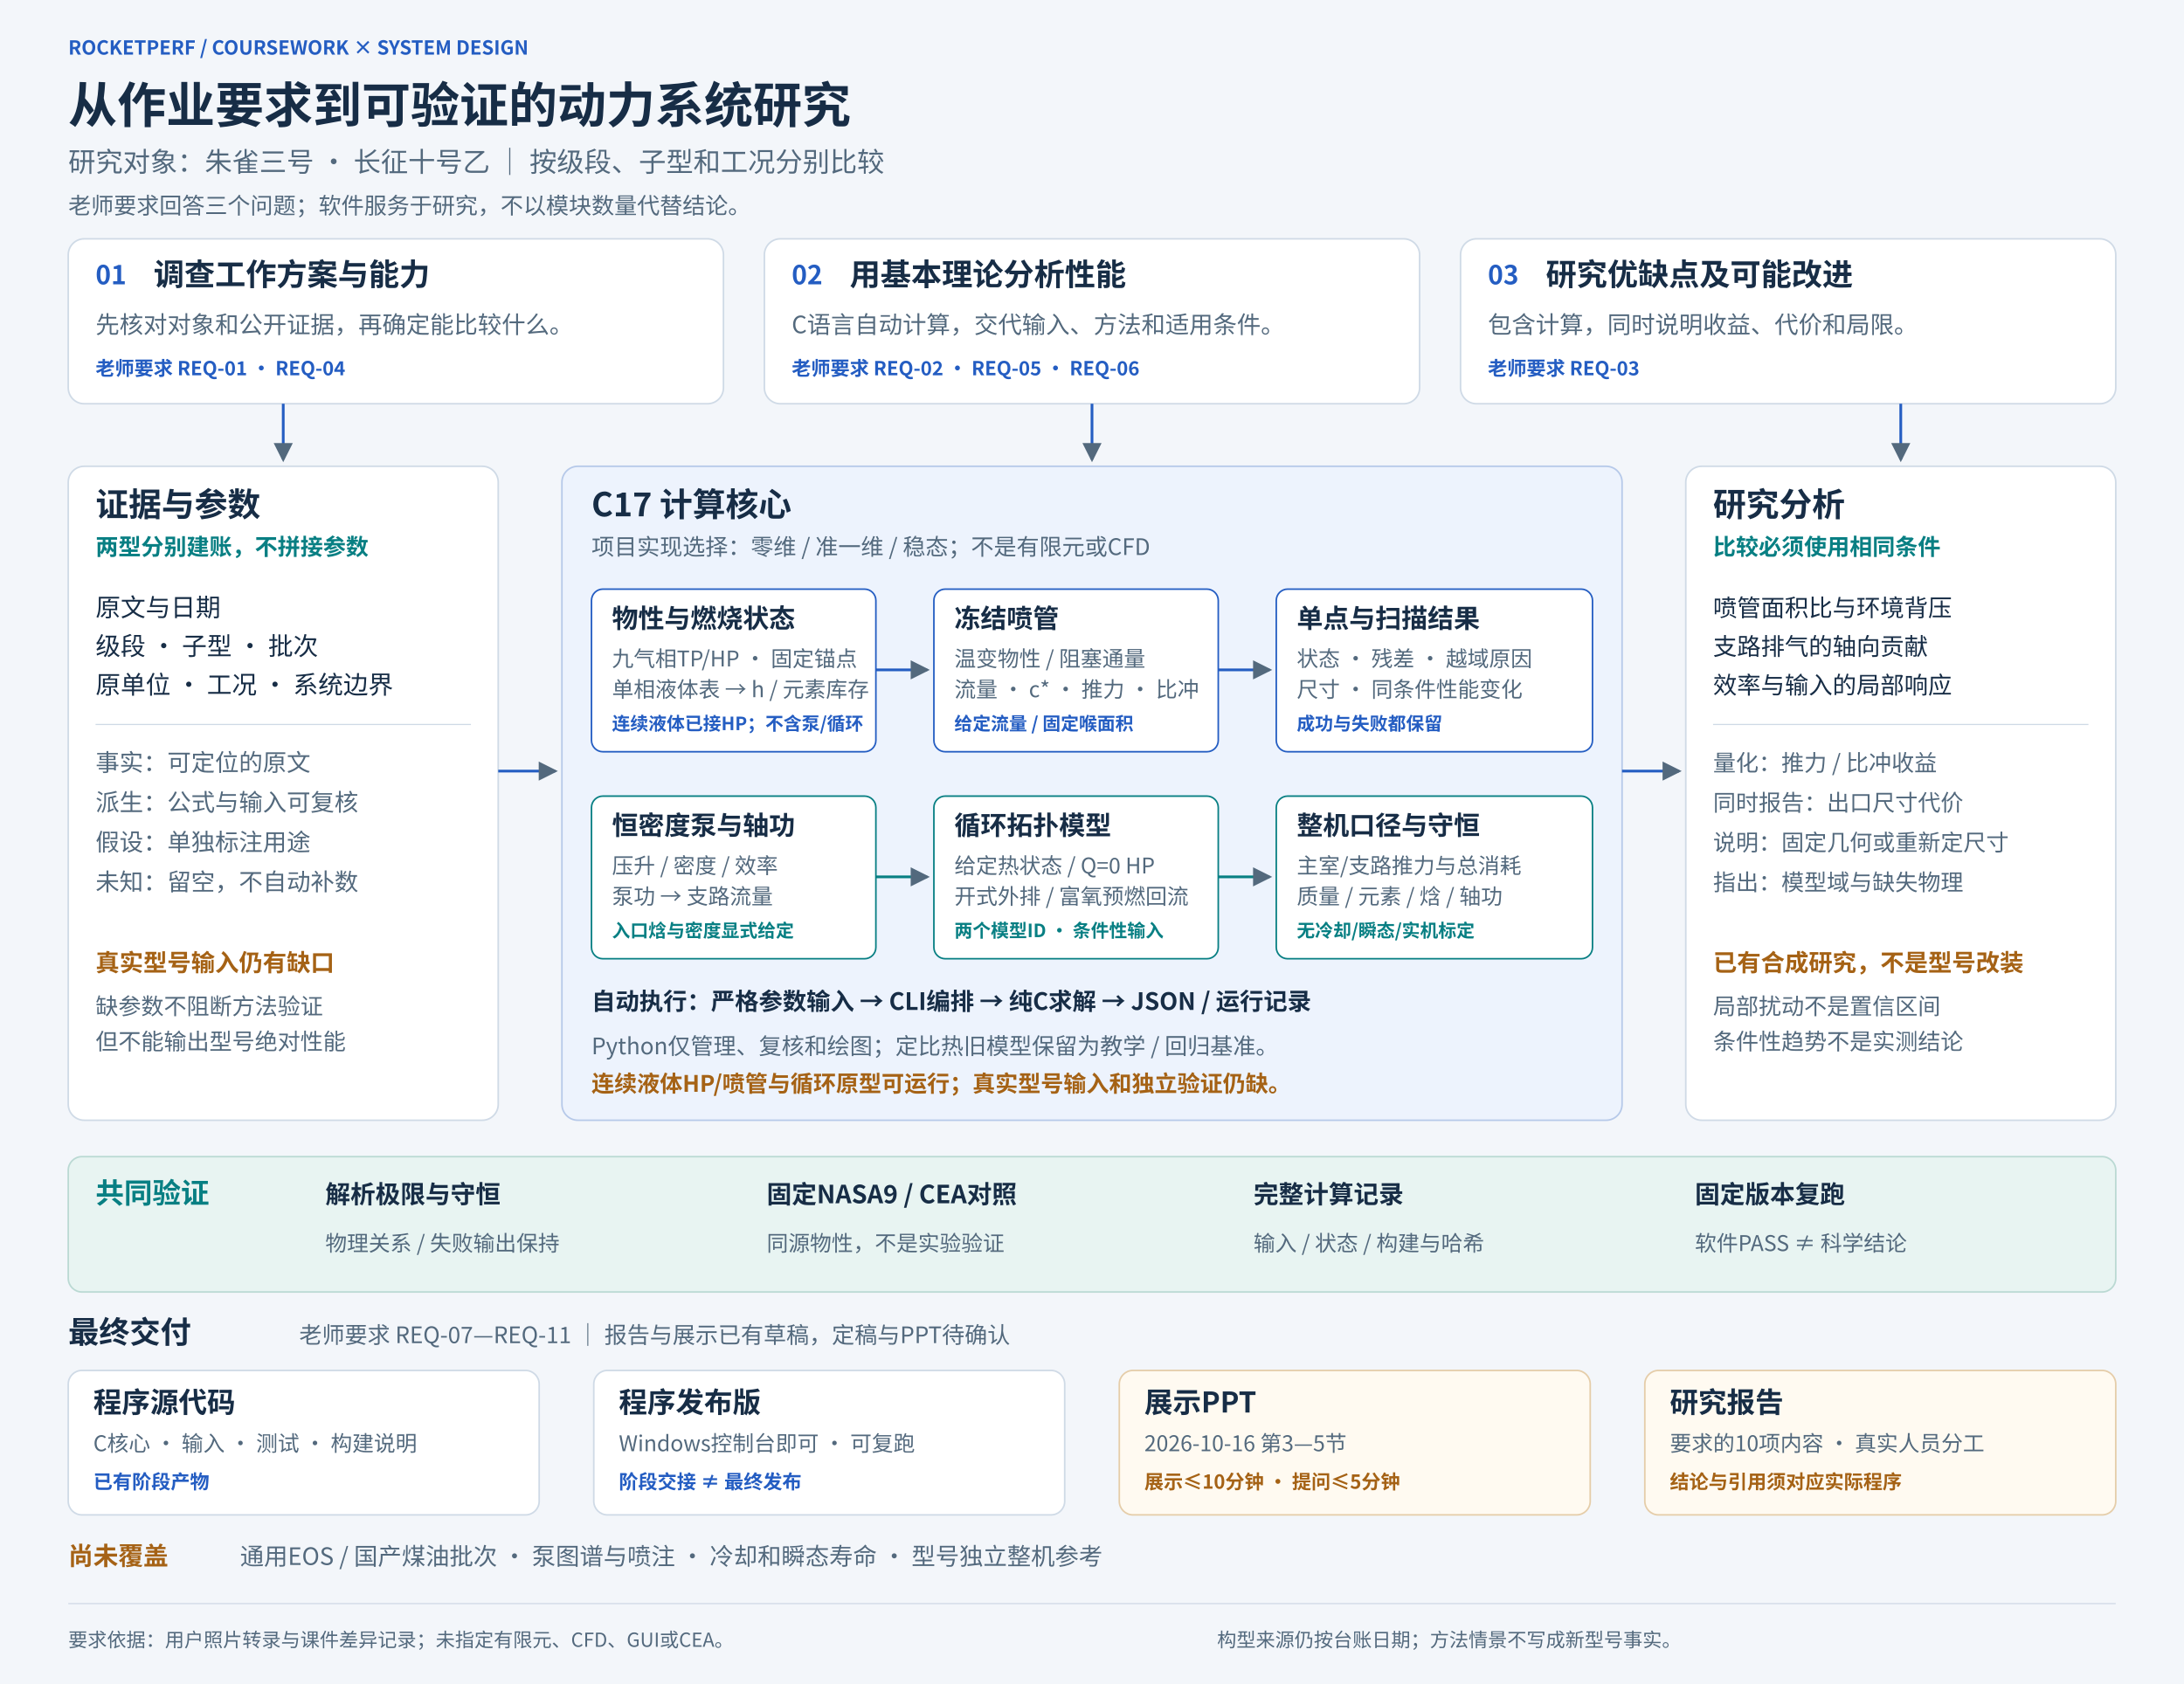
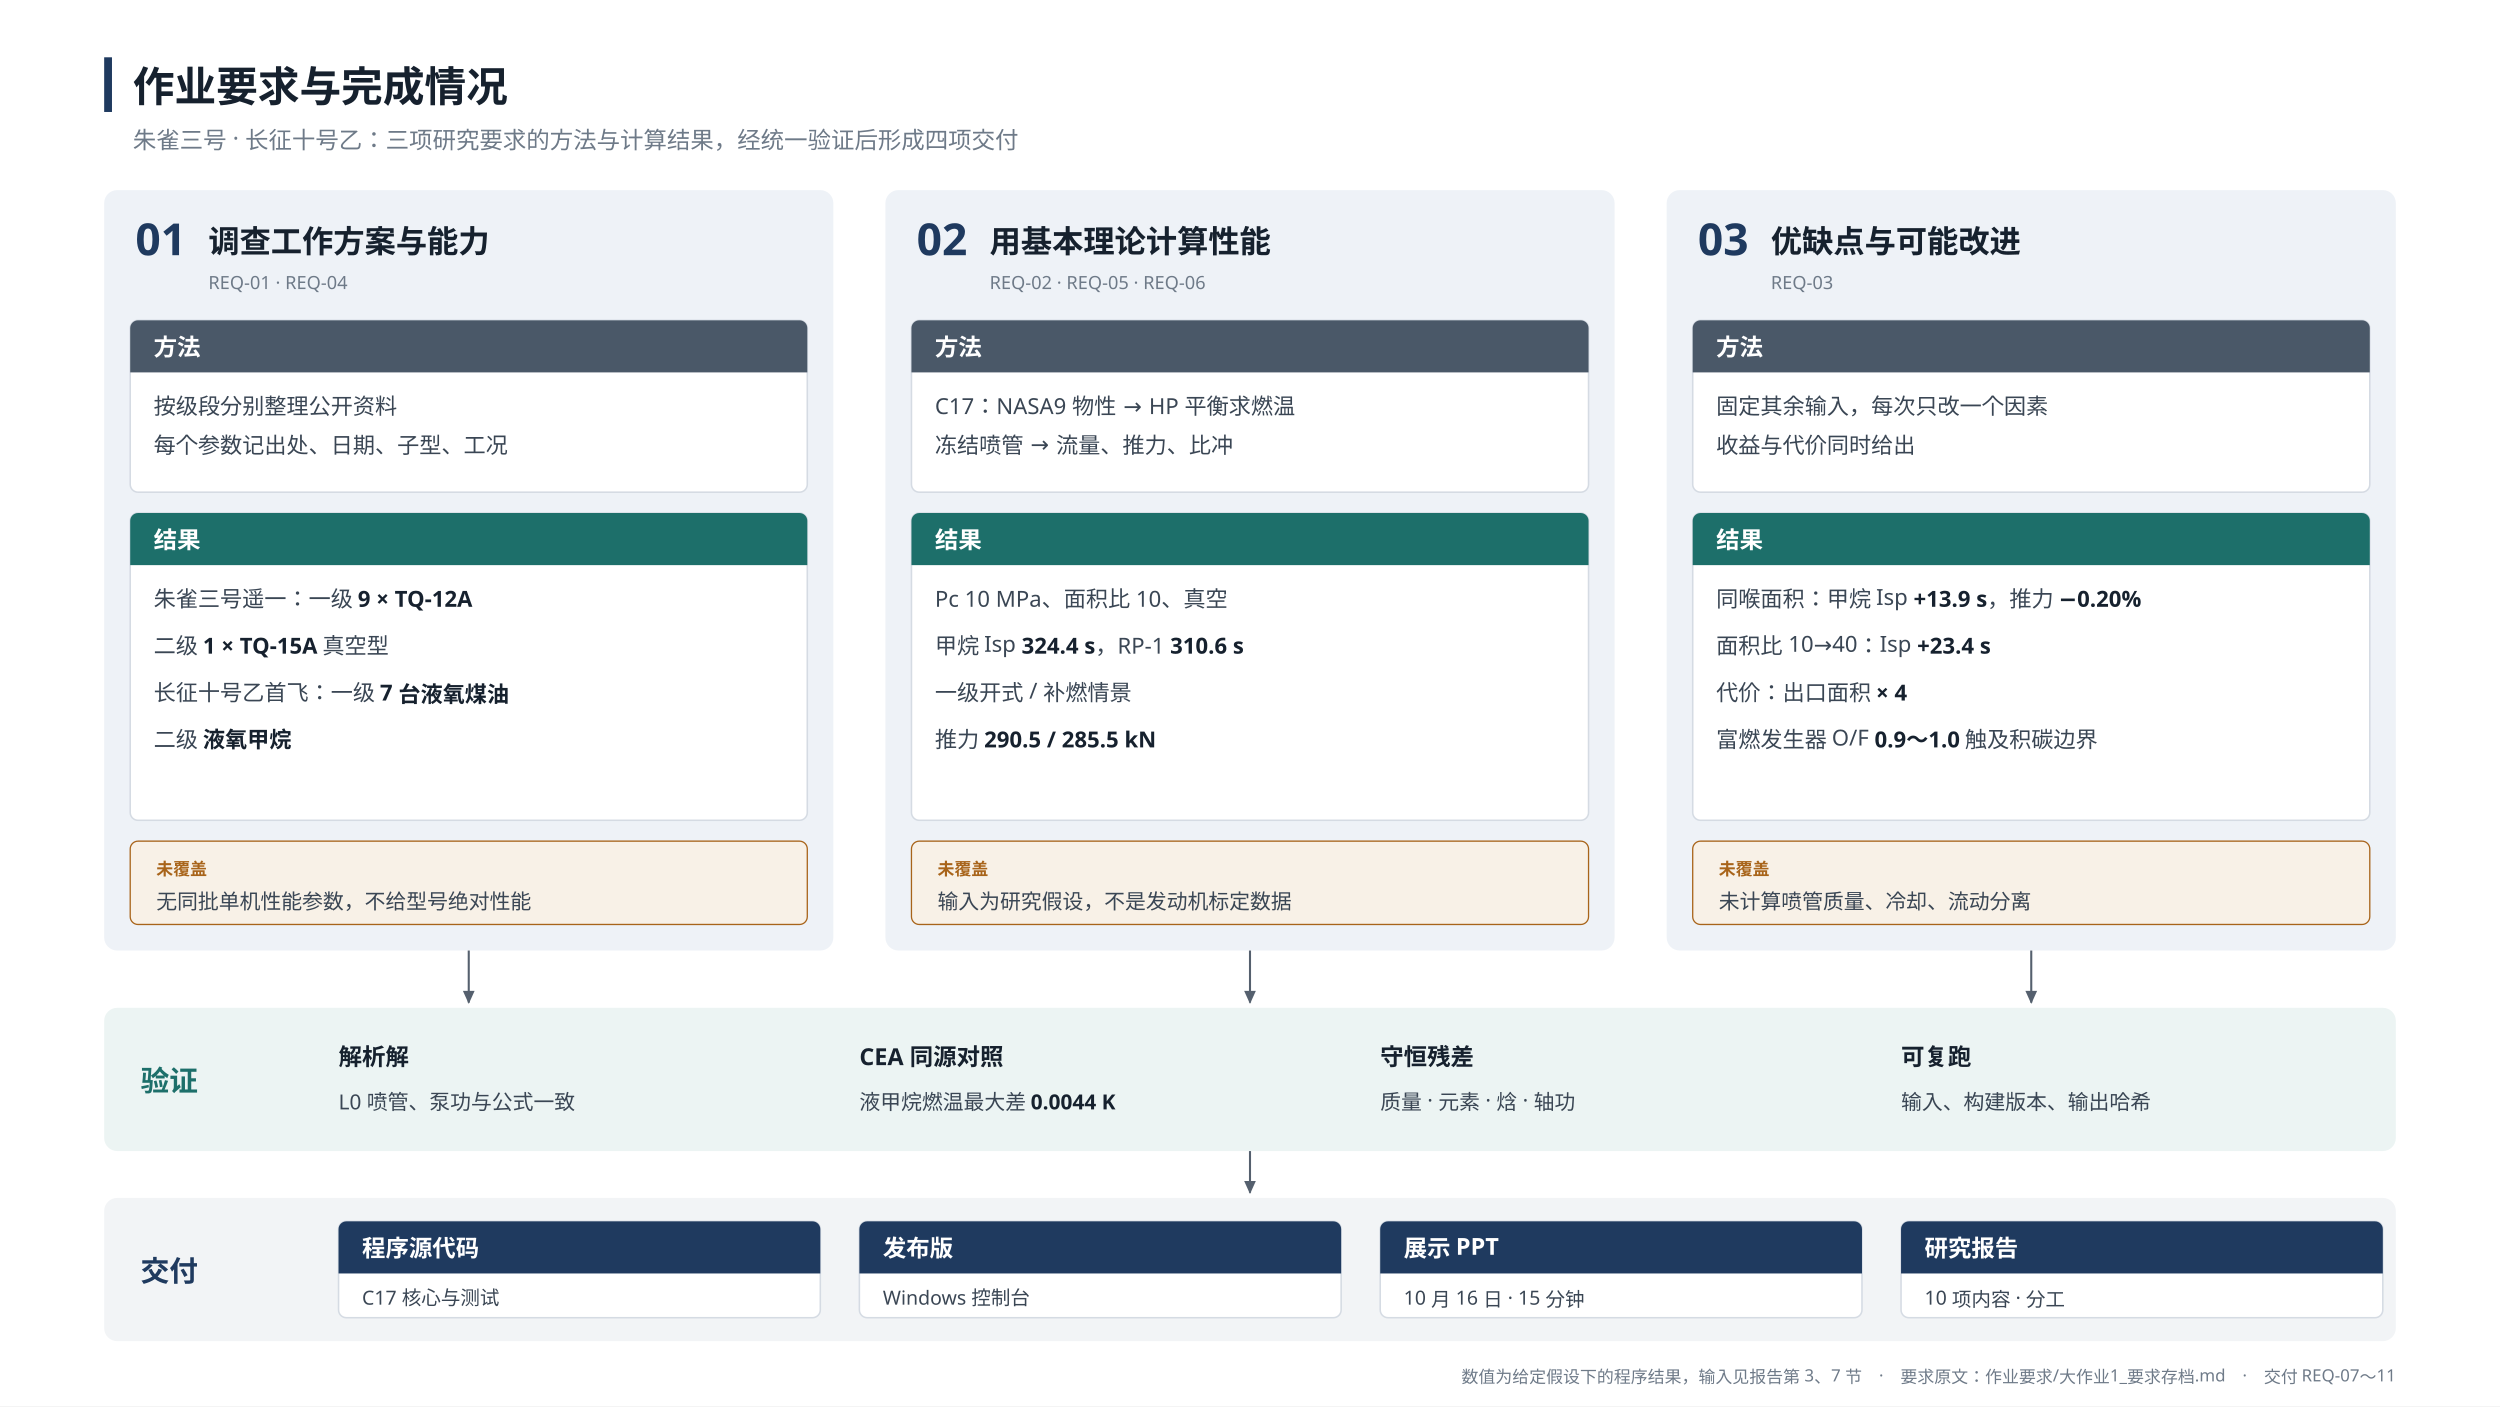
- <svg xmlns="http://www.w3.org/2000/svg" width="1920" height="1480" viewBox="0 0 1920 1480" role="img" aria-labelledby="assignment-title assignment-desc">
+ <svg xmlns="http://www.w3.org/2000/svg" width="1920" height="1080" viewBox="0 0 1920 1080" role="img" aria-labelledby="assignment-title assignment-desc">
  <defs>
-     <marker id="flow-arrow" markerWidth="7" markerHeight="7" refX="6" refY="3.5" orient="auto">
-       <path d="M0,0 L7,3.5 L0,7 Z" fill="#53697d" />
+     <marker id="assignment-arrow" markerWidth="10" markerHeight="9" refX="9" refY="4.5" orient="auto" markerUnits="userSpaceOnUse">
+       <path d="M0,0 L10,4.5 L0,9 Z" fill="#55606e" />
    </marker>
  </defs>
-   <g font-family="Microsoft YaHei,Noto Sans CJK SC,Arial,sans-serif">
-     <rect x="0" y="0" width="1920" height="1480" rx="0" fill="#f3f6fa" stroke="#f3f6fa" stroke-width="1.4" />
-     <text x="60" y="48" font-size="17" fill="#245dc2" font-weight="650">ROCKETPERF  /  COURSEWORK × SYSTEM DESIGN</text>
-     <text x="60" y="108" font-size="43" fill="#172d46" font-weight="700">从作业要求到可验证的动力系统研究</text>
-     <text x="60" y="151" font-size="24" fill="#53697d" font-weight="400">研究对象：朱雀三号 · 长征十号乙   ｜   按级段、子型和工况分别比较</text>
-     <text x="60" y="188" font-size="20" fill="#53697d" font-weight="400">老师要求回答三个问题；软件服务于研究，不以模块数量代替结论。</text>
-     <a href="../requirements-map.md">
-       <rect x="60" y="210" width="576" height="145" rx="14" fill="#ffffff" stroke="#cfdae6" stroke-width="1.4" />
-       <text x="84" y="250" font-size="23" fill="#245dc2" font-weight="650">01</text>
-       <text x="135" y="251" font-size="27" fill="#172d46" font-weight="650">调查工作方案与能力</text>
-       <text x="84" y="293" font-size="21" fill="#53697d" font-weight="400">先核对对象和公开证据，再确定能比较什么。</text>
-       <text x="84" y="330" font-size="17" fill="#245dc2" font-weight="600">老师要求  REQ-01 · REQ-04</text>
+   <g font-family="'Noto Sans SC','Source Han Sans SC','Microsoft YaHei',sans-serif">
+     <rect width="1920" height="1080" fill="#ffffff" />
+     <rect x="80" y="44" width="6" height="42" fill="#1f3a5f" />
+     <text x="102" y="78" font-size="32" fill="#16212e" font-weight="700" text-anchor="start">作业要求与完成情况</text>
+     <text x="102" y="114" font-size="18" fill="#6e7a88" font-weight="400" text-anchor="start">朱雀三号 · 长征十号乙：三项研究要求的方法与计算结果，经统一验证后形成四项交付</text>
+     <rect x="80" y="146" width="560" height="584" rx="10" fill="#eef2f7" stroke="none" stroke-width="1.2" />
+     <text x="104" y="196" font-size="34" fill="#1f3a5f" font-weight="700" text-anchor="start">01</text>
+     <a href="../../调研/README.md">
+       <text x="160" y="194" font-size="24" fill="#16212e" font-weight="700" text-anchor="start">调查工作方案与能力</text>
    </a>
-     <a href="../requirements-map.md">
-       <rect x="672" y="210" width="576" height="145" rx="14" fill="#ffffff" stroke="#cfdae6" stroke-width="1.4" />
-       <text x="696" y="250" font-size="23" fill="#245dc2" font-weight="650">02</text>
-       <text x="747" y="251" font-size="27" fill="#172d46" font-weight="650">用基本理论分析性能</text>
-       <text x="696" y="293" font-size="21" fill="#53697d" font-weight="400">C语言自动计算，交代输入、方法和适用条件。</text>
-       <text x="696" y="330" font-size="17" fill="#245dc2" font-weight="600">老师要求  REQ-02 · REQ-05 · REQ-06</text>
+     <text x="160" y="222" font-size="14" fill="#6e7a88" font-weight="400" text-anchor="start">REQ-01 · REQ-04</text>
+     <rect x="100" y="246" width="520" height="132" rx="6" fill="#ffffff" stroke="#d5dbe3" stroke-width="1.2" />
+     <path d="M100,252 a6,6 0 0 1 6,-6 h508 a6,6 0 0 1 6,6 v34 h-520 Z" fill="#4a5868" />
+     <text x="118" y="273.0" font-size="18" fill="#ffffff" font-weight="700" text-anchor="start">方法</text>
+     <text x="118" y="318" font-size="17" fill="#3a4654" font-weight="400" text-anchor="start">按级段分别整理公开资料</text>
+     <text x="118" y="348" font-size="17" fill="#3a4654" font-weight="400" text-anchor="start">每个参数记出处、日期、子型、工况</text>
+     <rect x="100" y="394" width="520" height="236" rx="6" fill="#ffffff" stroke="#d5dbe3" stroke-width="1.2" />
+     <path d="M100,400 a6,6 0 0 1 6,-6 h508 a6,6 0 0 1 6,6 v34 h-520 Z" fill="#1d6f6a" />
+     <text x="118" y="421.0" font-size="18" fill="#ffffff" font-weight="700" text-anchor="start">结果</text>
+     <text x="118" y="466" font-size="17" fill="#3a4654" font-weight="400" text-anchor="start">朱雀三号遥一：一级 <tspan font-weight="700" fill="#16212e">9 × TQ-12A</tspan>
+     </text>
+     <text x="118" y="502" font-size="17" fill="#3a4654" font-weight="400" text-anchor="start">　二级 <tspan font-weight="700" fill="#16212e">1 × TQ-15A</tspan> 真空型</text>
+     <text x="118" y="538" font-size="17" fill="#3a4654" font-weight="400" text-anchor="start">长征十号乙首飞：一级 <tspan font-weight="700" fill="#16212e">7 台液氧煤油</tspan>
+     </text>
+     <text x="118" y="574" font-size="17" fill="#3a4654" font-weight="400" text-anchor="start">　二级 <tspan font-weight="700" fill="#16212e">液氧甲烷</tspan>
+     </text>
+     <rect x="100" y="646" width="520" height="64" rx="6" fill="#f8f1e7" stroke="#a8641a" stroke-width="1" />
+     <text x="120" y="672" font-size="13" fill="#a8641a" font-weight="700" text-anchor="start">未覆盖</text>
+     <text x="120" y="698" font-size="16" fill="#3a4654" font-weight="400" text-anchor="start">无同批单机性能参数，不给型号绝对性能</text>
+     <polyline points="360.0,730 360.0,770" fill="none" stroke="#55606e" stroke-width="1.6" stroke-linejoin="round" marker-end="url(#assignment-arrow)" />
+     <rect x="680" y="146" width="560" height="584" rx="10" fill="#eef2f7" stroke="none" stroke-width="1.2" />
+     <text x="704" y="196" font-size="34" fill="#1f3a5f" font-weight="700" text-anchor="start">02</text>
+     <a href="../engineering.md">
+       <text x="760" y="194" font-size="24" fill="#16212e" font-weight="700" text-anchor="start">用基本理论计算性能</text>
    </a>
-     <a href="../requirements-map.md">
-       <rect x="1284" y="210" width="576" height="145" rx="14" fill="#ffffff" stroke="#cfdae6" stroke-width="1.4" />
-       <text x="1308" y="250" font-size="23" fill="#245dc2" font-weight="650">03</text>
-       <text x="1359" y="251" font-size="27" fill="#172d46" font-weight="650">研究优缺点及可能改进</text>
-       <text x="1308" y="293" font-size="21" fill="#53697d" font-weight="400">包含计算，同时说明收益、代价和局限。</text>
-       <text x="1308" y="330" font-size="17" fill="#245dc2" font-weight="600">老师要求  REQ-03</text>
+     <text x="760" y="222" font-size="14" fill="#6e7a88" font-weight="400" text-anchor="start">REQ-02 · REQ-05 · REQ-06</text>
+     <rect x="700" y="246" width="520" height="132" rx="6" fill="#ffffff" stroke="#d5dbe3" stroke-width="1.2" />
+     <path d="M700,252 a6,6 0 0 1 6,-6 h508 a6,6 0 0 1 6,6 v34 h-520 Z" fill="#4a5868" />
+     <text x="718" y="273.0" font-size="18" fill="#ffffff" font-weight="700" text-anchor="start">方法</text>
+     <text x="718" y="318" font-size="17" fill="#3a4654" font-weight="400" text-anchor="start">C17：NASA9 物性 → HP 平衡求燃温</text>
+     <text x="718" y="348" font-size="17" fill="#3a4654" font-weight="400" text-anchor="start">冻结喷管 → 流量、推力、比冲</text>
+     <rect x="700" y="394" width="520" height="236" rx="6" fill="#ffffff" stroke="#d5dbe3" stroke-width="1.2" />
+     <path d="M700,400 a6,6 0 0 1 6,-6 h508 a6,6 0 0 1 6,6 v34 h-520 Z" fill="#1d6f6a" />
+     <text x="718" y="421.0" font-size="18" fill="#ffffff" font-weight="700" text-anchor="start">结果</text>
+     <text x="718" y="466" font-size="17" fill="#3a4654" font-weight="400" text-anchor="start">Pc 10 MPa、面积比 10、真空</text>
+     <text x="718" y="502" font-size="17" fill="#3a4654" font-weight="400" text-anchor="start">　甲烷 Isp <tspan font-weight="700" fill="#16212e">324.4 s</tspan>，RP-1 <tspan font-weight="700" fill="#16212e">310.6 s</tspan>
+     </text>
+     <text x="718" y="538" font-size="17" fill="#3a4654" font-weight="400" text-anchor="start">一级开式 / 补燃情景</text>
+     <text x="718" y="574" font-size="17" fill="#3a4654" font-weight="400" text-anchor="start">　推力 <tspan font-weight="700" fill="#16212e">290.5 / 285.5 kN</tspan>
+     </text>
+     <rect x="700" y="646" width="520" height="64" rx="6" fill="#f8f1e7" stroke="#a8641a" stroke-width="1" />
+     <text x="720" y="672" font-size="13" fill="#a8641a" font-weight="700" text-anchor="start">未覆盖</text>
+     <text x="720" y="698" font-size="16" fill="#3a4654" font-weight="400" text-anchor="start">输入为研究假设，不是发动机标定数据</text>
+     <polyline points="960.0,730 960.0,770" fill="none" stroke="#55606e" stroke-width="1.6" stroke-linejoin="round" marker-end="url(#assignment-arrow)" />
+     <rect x="1280" y="146" width="560" height="584" rx="10" fill="#eef2f7" stroke="none" stroke-width="1.2" />
+     <text x="1304" y="196" font-size="34" fill="#1f3a5f" font-weight="700" text-anchor="start">03</text>
+     <a href="../improvement-analysis.md">
+       <text x="1360" y="194" font-size="24" fill="#16212e" font-weight="700" text-anchor="start">优缺点与可能改进</text>
    </a>
-     <path d="M249,355 L249,404" stroke="#245dc2" stroke-width="2.4" fill="none" marker-end="url(#flow-arrow)" />
-     <path d="M960,355 L960,404" stroke="#245dc2" stroke-width="2.4" fill="none" marker-end="url(#flow-arrow)" />
-     <path d="M1671,355 L1671,404" stroke="#245dc2" stroke-width="2.4" fill="none" marker-end="url(#flow-arrow)" />
-     <rect x="60" y="410" width="378" height="575" rx="14" fill="#ffffff" stroke="#cfdae6" stroke-width="1.4" />
-     <a href="../../调研/README.md">
-       <text x="84" y="454" font-size="29" fill="#172d46" font-weight="650">证据与参数</text>
+     <text x="1360" y="222" font-size="14" fill="#6e7a88" font-weight="400" text-anchor="start">REQ-03</text>
+     <rect x="1300" y="246" width="520" height="132" rx="6" fill="#ffffff" stroke="#d5dbe3" stroke-width="1.2" />
+     <path d="M1300,252 a6,6 0 0 1 6,-6 h508 a6,6 0 0 1 6,6 v34 h-520 Z" fill="#4a5868" />
+     <text x="1318" y="273.0" font-size="18" fill="#ffffff" font-weight="700" text-anchor="start">方法</text>
+     <text x="1318" y="318" font-size="17" fill="#3a4654" font-weight="400" text-anchor="start">固定其余输入，每次只改一个因素</text>
+     <text x="1318" y="348" font-size="17" fill="#3a4654" font-weight="400" text-anchor="start">收益与代价同时给出</text>
+     <rect x="1300" y="394" width="520" height="236" rx="6" fill="#ffffff" stroke="#d5dbe3" stroke-width="1.2" />
+     <path d="M1300,400 a6,6 0 0 1 6,-6 h508 a6,6 0 0 1 6,6 v34 h-520 Z" fill="#1d6f6a" />
+     <text x="1318" y="421.0" font-size="18" fill="#ffffff" font-weight="700" text-anchor="start">结果</text>
+     <text x="1318" y="466" font-size="17" fill="#3a4654" font-weight="400" text-anchor="start">同喉面积：甲烷 Isp <tspan font-weight="700" fill="#16212e">+13.9 s</tspan>，推力 <tspan font-weight="700" fill="#16212e">−0.20%</tspan>
+     </text>
+     <text x="1318" y="502" font-size="17" fill="#3a4654" font-weight="400" text-anchor="start">面积比 10→40：Isp <tspan font-weight="700" fill="#16212e">+23.4 s</tspan>
+     </text>
+     <text x="1318" y="538" font-size="17" fill="#3a4654" font-weight="400" text-anchor="start">　代价：出口面积 <tspan font-weight="700" fill="#16212e">× 4</tspan>
+     </text>
+     <text x="1318" y="574" font-size="17" fill="#3a4654" font-weight="400" text-anchor="start">富燃发生器 O/F <tspan font-weight="700" fill="#16212e">0.9～1.0</tspan> 触及积碳边界</text>
+     <rect x="1300" y="646" width="520" height="64" rx="6" fill="#f8f1e7" stroke="#a8641a" stroke-width="1" />
+     <text x="1320" y="672" font-size="13" fill="#a8641a" font-weight="700" text-anchor="start">未覆盖</text>
+     <text x="1320" y="698" font-size="16" fill="#3a4654" font-weight="400" text-anchor="start">未计算喷管质量、冷却、流动分离</text>
+     <polyline points="1560.0,730 1560.0,770" fill="none" stroke="#55606e" stroke-width="1.6" stroke-linejoin="round" marker-end="url(#assignment-arrow)" />
+     <rect x="80" y="774" width="1760" height="110" rx="10" fill="#ecf4f3" stroke="none" stroke-width="1.2" />
+     <text x="108" y="838" font-size="22" fill="#1d6f6a" font-weight="700" text-anchor="start">验证</text>
+     <text x="260" y="818" font-size="18" fill="#16212e" font-weight="700" text-anchor="start">解析解</text>
+     <text x="260" y="852" font-size="16" fill="#3a4654" font-weight="400" text-anchor="start">L0 喷管、泵功与公式一致</text>
+     <text x="660" y="818" font-size="18" fill="#16212e" font-weight="700" text-anchor="start">CEA 同源对照</text>
+     <text x="660" y="852" font-size="16" fill="#3a4654" font-weight="400" text-anchor="start">液甲烷燃温最大差 <tspan font-weight="700" fill="#16212e">0.0044 K</tspan>
+     </text>
+     <text x="1060" y="818" font-size="18" fill="#16212e" font-weight="700" text-anchor="start">守恒残差</text>
+     <text x="1060" y="852" font-size="16" fill="#3a4654" font-weight="400" text-anchor="start">质量 · 元素 · 焓 · 轴功</text>
+     <text x="1460" y="818" font-size="18" fill="#16212e" font-weight="700" text-anchor="start">可复跑</text>
+     <text x="1460" y="852" font-size="16" fill="#3a4654" font-weight="400" text-anchor="start">输入、构建版本、输出哈希</text>
+     <polyline points="960,884 960,916" fill="none" stroke="#55606e" stroke-width="1.6" stroke-linejoin="round" marker-end="url(#assignment-arrow)" />
+     <rect x="80" y="920" width="1760" height="110" rx="10" fill="#f2f4f6" stroke="none" stroke-width="1.2" />
+     <text x="108" y="984" font-size="22" fill="#1f3a5f" font-weight="700" text-anchor="start">交付</text>
+     <rect x="260" y="938" width="370" height="74" rx="6" fill="#ffffff" stroke="#d5dbe3" stroke-width="1.2" />
+     <path d="M260,944 a6,6 0 0 1 6,-6 h358 a6,6 0 0 1 6,6 v34 h-370 Z" fill="#1f3a5f" />
+     <text x="278" y="965.0" font-size="18" fill="#ffffff" font-weight="700" text-anchor="start">程序源代码</text>
+     <text x="278" y="1002" font-size="15" fill="#3a4654" font-weight="400" text-anchor="start">C17 核心与测试</text>
+     <rect x="660" y="938" width="370" height="74" rx="6" fill="#ffffff" stroke="#d5dbe3" stroke-width="1.2" />
+     <path d="M660,944 a6,6 0 0 1 6,-6 h358 a6,6 0 0 1 6,6 v34 h-370 Z" fill="#1f3a5f" />
+     <text x="678" y="965.0" font-size="18" fill="#ffffff" font-weight="700" text-anchor="start">发布版</text>
+     <text x="678" y="1002" font-size="15" fill="#3a4654" font-weight="400" text-anchor="start">Windows 控制台</text>
+     <rect x="1060" y="938" width="370" height="74" rx="6" fill="#ffffff" stroke="#d5dbe3" stroke-width="1.2" />
+     <path d="M1060,944 a6,6 0 0 1 6,-6 h358 a6,6 0 0 1 6,6 v34 h-370 Z" fill="#1f3a5f" />
+     <text x="1078" y="965.0" font-size="18" fill="#ffffff" font-weight="700" text-anchor="start">展示 PPT</text>
+     <text x="1078" y="1002" font-size="15" fill="#3a4654" font-weight="400" text-anchor="start">10 月 16 日 · 15 分钟</text>
+     <rect x="1460" y="938" width="370" height="74" rx="6" fill="#ffffff" stroke="#d5dbe3" stroke-width="1.2" />
+     <path d="M1460,944 a6,6 0 0 1 6,-6 h358 a6,6 0 0 1 6,6 v34 h-370 Z" fill="#1f3a5f" />
+     <text x="1478" y="965.0" font-size="18" fill="#ffffff" font-weight="700" text-anchor="start">研究报告</text>
+     <text x="1478" y="1002" font-size="15" fill="#3a4654" font-weight="400" text-anchor="start">10 项内容 · 分工</text>
+     <a href="../../作业要求/大作业1_要求存档.md">
+       <text x="1840" y="1062" font-size="13" fill="#6e7a88" font-weight="400" text-anchor="end">数值为给定假设下的程序结果，输入见报告第 3、7 节　·　要求原文：作业要求/大作业1_要求存档.md　·　交付 REQ-07～11</text>
    </a>
-     <text x="84" y="488" font-size="20" fill="#087f83" font-weight="600">两型分别建账，不拼接参数</text>
-     <text x="84" y="542" font-size="22" fill="#172d46" font-weight="400">原文与日期</text>
-     <text x="84" y="576" font-size="22" fill="#172d46" font-weight="400">级段 · 子型 · 批次</text>
-     <text x="84" y="610" font-size="22" fill="#172d46" font-weight="400">原单位 · 工况 · 系统边界</text>
-     <line x1="84" y1="637" x2="414" y2="637" stroke="#cfdae6" />
-     <text x="84" y="678" font-size="21" fill="#53697d" font-weight="400">事实：可定位的原文</text>
-     <text x="84" y="713" font-size="21" fill="#53697d" font-weight="400">派生：公式与输入可复核</text>
-     <text x="84" y="748" font-size="21" fill="#53697d" font-weight="400">假设：单独标注用途</text>
-     <text x="84" y="783" font-size="21" fill="#53697d" font-weight="400">未知：留空，不自动补数</text>
-     <a href="../research-reference-coverage.md">
-       <text x="84" y="854" font-size="21" fill="#a56215" font-weight="650">真实型号输入仍有缺口</text>
-     </a>
-     <text x="84" y="892" font-size="20" fill="#53697d" font-weight="400">缺参数不阻断方法验证</text>
-     <text x="84" y="923" font-size="20" fill="#53697d" font-weight="400">但不能输出型号绝对性能</text>
-     <path d="M438,678 L488,678" stroke="#245dc2" stroke-width="2.4" fill="none" marker-end="url(#flow-arrow)" />
-     <rect x="494" y="410" width="932" height="575" rx="14" fill="#edf3fd" stroke="#b6c9e9" stroke-width="1.4" />
-     <a href="../engineering.md">
-       <text x="520" y="454" font-size="29" fill="#172d46" font-weight="650">C17 计算核心</text>
-     </a>
-     <text x="520" y="488" font-size="20" fill="#53697d" font-weight="400">项目实现选择：零维 / 准一维 / 稳态；不是有限元或CFD</text>
-     <rect x="520" y="518" width="250" height="143" rx="10" fill="#ffffff" stroke="#245dc2" stroke-width="1.4" />
-     <text x="538" y="552" font-size="23" fill="#172d46" font-weight="650">物性与燃烧状态</text>
-     <text x="538" y="586" font-size="19" fill="#53697d" font-weight="400">九气相TP/HP · 固定锚点</text>
-     <text x="538" y="613" font-size="19" fill="#53697d" font-weight="400">单相液体表 → h / 元素库存</text>
-     <text x="538" y="642" font-size="16" fill="#245dc2" font-weight="600">连续液体已接HP；不含泵/循环</text>
-     <rect x="821" y="518" width="250" height="143" rx="10" fill="#ffffff" stroke="#245dc2" stroke-width="1.4" />
-     <text x="839" y="552" font-size="23" fill="#172d46" font-weight="650">冻结喷管</text>
-     <text x="839" y="586" font-size="19" fill="#53697d" font-weight="400">温变物性 / 阻塞通量</text>
-     <text x="839" y="613" font-size="19" fill="#53697d" font-weight="400">流量 · c* · 推力 · 比冲</text>
-     <text x="839" y="642" font-size="16" fill="#245dc2" font-weight="600">给定流量 / 固定喉面积</text>
-     <rect x="1122" y="518" width="278" height="143" rx="10" fill="#ffffff" stroke="#245dc2" stroke-width="1.4" />
-     <text x="1140" y="552" font-size="23" fill="#172d46" font-weight="650">单点与扫描结果</text>
-     <text x="1140" y="586" font-size="19" fill="#53697d" font-weight="400">状态 · 残差 · 越域原因</text>
-     <text x="1140" y="613" font-size="19" fill="#53697d" font-weight="400">尺寸 · 同条件性能变化</text>
-     <text x="1140" y="642" font-size="16" fill="#245dc2" font-weight="600">成功与失败都保留</text>
-     <path d="M770,589 L815,589" stroke="#245dc2" stroke-width="2.4" fill="none" marker-end="url(#flow-arrow)" />
-     <path d="M1071,589 L1116,589" stroke="#245dc2" stroke-width="2.4" fill="none" marker-end="url(#flow-arrow)" />
-     <rect x="520" y="700" width="250" height="143" rx="10" fill="#ffffff" stroke="#087f83" stroke-width="1.4" />
-     <text x="538" y="734" font-size="23" fill="#172d46" font-weight="650">恒密度泵与轴功</text>
-     <text x="538" y="768" font-size="19" fill="#53697d" font-weight="400">压升 / 密度 / 效率</text>
-     <text x="538" y="795" font-size="19" fill="#53697d" font-weight="400">泵功 → 支路流量</text>
-     <text x="538" y="824" font-size="16" fill="#087f83" font-weight="600">入口焓与密度显式给定</text>
-     <rect x="821" y="700" width="250" height="143" rx="10" fill="#ffffff" stroke="#087f83" stroke-width="1.4" />
-     <text x="839" y="734" font-size="23" fill="#172d46" font-weight="650">循环拓扑模型</text>
-     <text x="839" y="768" font-size="19" fill="#53697d" font-weight="400">给定热状态 / Q=0 HP</text>
-     <text x="839" y="795" font-size="19" fill="#53697d" font-weight="400">开式外排 / 富氧预燃回流</text>
-     <text x="839" y="824" font-size="16" fill="#087f83" font-weight="600">两个模型ID · 条件性输入</text>
-     <rect x="1122" y="700" width="278" height="143" rx="10" fill="#ffffff" stroke="#087f83" stroke-width="1.4" />
-     <text x="1140" y="734" font-size="23" fill="#172d46" font-weight="650">整机口径与守恒</text>
-     <text x="1140" y="768" font-size="19" fill="#53697d" font-weight="400">主室/支路推力与总消耗</text>
-     <text x="1140" y="795" font-size="19" fill="#53697d" font-weight="400">质量 / 元素 / 焓 / 轴功</text>
-     <text x="1140" y="824" font-size="16" fill="#087f83" font-weight="600">无冷却/瞬态/实机标定</text>
-     <path d="M770,771 L815,771" stroke="#087f83" stroke-width="2.4" fill="none" marker-end="url(#flow-arrow)" />
-     <path d="M1071,771 L1116,771" stroke="#087f83" stroke-width="2.4" fill="none" marker-end="url(#flow-arrow)" />
-     <text x="520" y="888" font-size="21" fill="#172d46" font-weight="600">自动执行：严格参数输入 → CLI编排 → 纯C求解 → JSON / 运行记录</text>
-     <text x="520" y="927" font-size="20" fill="#53697d" font-weight="400">Python仅管理、复核和绘图；定比热旧模型保留为教学 / 回归基准。</text>
-     <text x="520" y="960" font-size="20" fill="#a56215" font-weight="600">连续液体HP/喷管与循环原型可运行；真实型号输入和独立验证仍缺。</text>
-     <path d="M1426,678 L1476,678" stroke="#245dc2" stroke-width="2.4" fill="none" marker-end="url(#flow-arrow)" />
-     <rect x="1482" y="410" width="378" height="575" rx="14" fill="#ffffff" stroke="#cfdae6" stroke-width="1.4" />
-     <a href="../improvement-analysis.md">
-       <text x="1506" y="454" font-size="29" fill="#172d46" font-weight="650">研究分析</text>
-     </a>
-     <text x="1506" y="488" font-size="20" fill="#087f83" font-weight="600">比较必须使用相同条件</text>
-     <text x="1506" y="542" font-size="21" fill="#172d46" font-weight="400">喷管面积比与环境背压</text>
-     <text x="1506" y="576" font-size="21" fill="#172d46" font-weight="400">支路排气的轴向贡献</text>
-     <text x="1506" y="610" font-size="21" fill="#172d46" font-weight="400">效率与输入的局部响应</text>
-     <line x1="1506" y1="637" x2="1836" y2="637" stroke="#cfdae6" />
-     <text x="1506" y="678" font-size="20" fill="#53697d" font-weight="400">量化：推力 / 比冲收益</text>
-     <text x="1506" y="713" font-size="20" fill="#53697d" font-weight="400">同时报告：出口尺寸代价</text>
-     <text x="1506" y="748" font-size="20" fill="#53697d" font-weight="400">说明：固定几何或重新定尺寸</text>
-     <text x="1506" y="783" font-size="20" fill="#53697d" font-weight="400">指出：模型域与缺失物理</text>
-     <text x="1506" y="854" font-size="21" fill="#a56215" font-weight="650">已有合成研究，不是型号改装</text>
-     <text x="1506" y="892" font-size="20" fill="#53697d" font-weight="400">局部扰动不是置信区间</text>
-     <text x="1506" y="923" font-size="20" fill="#53697d" font-weight="400">条件性趋势不是实测结论</text>
-     <rect x="60" y="1017" width="1800" height="119" rx="12" fill="#e8f4f2" stroke="#bad9d3" stroke-width="1.4" />
-     <text x="84" y="1058" font-size="25" fill="#087f83" font-weight="650">共同验证</text>
-     <text x="286" y="1058" font-size="22" fill="#172d46" font-weight="600">解析极限与守恒</text>
-     <text x="286" y="1100" font-size="19" fill="#53697d" font-weight="400">物理关系 / 失败输出保持</text>
-     <text x="674" y="1058" font-size="22" fill="#172d46" font-weight="600">固定NASA9 / CEA对照</text>
-     <text x="674" y="1100" font-size="19" fill="#53697d" font-weight="400">同源物性，不是实验验证</text>
-     <text x="1102" y="1058" font-size="22" fill="#172d46" font-weight="600">完整计算记录</text>
-     <text x="1102" y="1100" font-size="19" fill="#53697d" font-weight="400">输入 / 状态 / 构建与哈希</text>
-     <text x="1490" y="1058" font-size="22" fill="#172d46" font-weight="600">固定版本复跑</text>
-     <text x="1490" y="1100" font-size="19" fill="#53697d" font-weight="400">软件PASS ≠ 科学结论</text>
-     <text x="60" y="1181" font-size="27" fill="#172d46" font-weight="650">最终交付</text>
-     <text x="263" y="1181" font-size="20" fill="#53697d" font-weight="400">老师要求 REQ-07—REQ-11  ｜  报告与展示已有草稿，定稿与PPT待确认</text>
-     <rect x="60" y="1205" width="414" height="127" rx="12" fill="#ffffff" stroke="#cfdae6" stroke-width="1.4" />
-     <text x="82" y="1242" font-size="25" fill="#172d46" font-weight="650">程序源代码</text>
-     <text x="82" y="1276" font-size="19" fill="#53697d" font-weight="400">C核心 · 输入 · 测试 · 构建说明</text>
-     <text x="82" y="1309" font-size="17" fill="#245dc2" font-weight="600">已有阶段产物</text>
-     <rect x="522" y="1205" width="414" height="127" rx="12" fill="#ffffff" stroke="#cfdae6" stroke-width="1.4" />
-     <text x="544" y="1242" font-size="25" fill="#172d46" font-weight="650">程序发布版</text>
-     <text x="544" y="1276" font-size="19" fill="#53697d" font-weight="400">Windows控制台即可 · 可复跑</text>
-     <text x="544" y="1309" font-size="17" fill="#245dc2" font-weight="600">阶段交接 ≠ 最终发布</text>
-     <rect x="984" y="1205" width="414" height="127" rx="12" fill="#fffaf1" stroke="#e5cda9" stroke-width="1.4" />
-     <text x="1006" y="1242" font-size="25" fill="#172d46" font-weight="650">展示PPT</text>
-     <text x="1006" y="1276" font-size="19" fill="#53697d" font-weight="400">2026-10-16 第3—5节</text>
-     <text x="1006" y="1309" font-size="17" fill="#a56215" font-weight="600">展示≤10分钟 · 提问≤5分钟</text>
-     <rect x="1446" y="1205" width="414" height="127" rx="12" fill="#fffaf1" stroke="#e5cda9" stroke-width="1.4" />
-     <text x="1468" y="1242" font-size="25" fill="#172d46" font-weight="650">研究报告</text>
-     <text x="1468" y="1276" font-size="19" fill="#53697d" font-weight="400">要求的10项内容 · 真实人员分工</text>
-     <text x="1468" y="1309" font-size="17" fill="#a56215" font-weight="600">结论与引用须对应实际程序</text>
-     <text x="60" y="1376" font-size="22" fill="#a56215" font-weight="650">尚未覆盖</text>
-     <text x="211" y="1376" font-size="21" fill="#53697d" font-weight="400">通用EOS / 国产煤油批次 · 泵图谱与喷注 · 冷却和瞬态寿命 · 型号独立整机参考</text>
-     <line x1="60" y1="1410" x2="1860" y2="1410" stroke="#cfdae6" />
-     <a href="../../作业要求/大作业1_要求存档.md">
-       <text x="60" y="1448" font-size="17" fill="#53697d" font-weight="400">要求依据：用户照片转录与课件差异记录；未指定有限元、CFD、GUI或CEA。</text>
-     </a>
-     <text x="1070" y="1448" font-size="17" fill="#53697d" font-weight="400">构型来源仍按台账日期；方法情景不写成新型号事实。</text>
  </g>
</svg>
